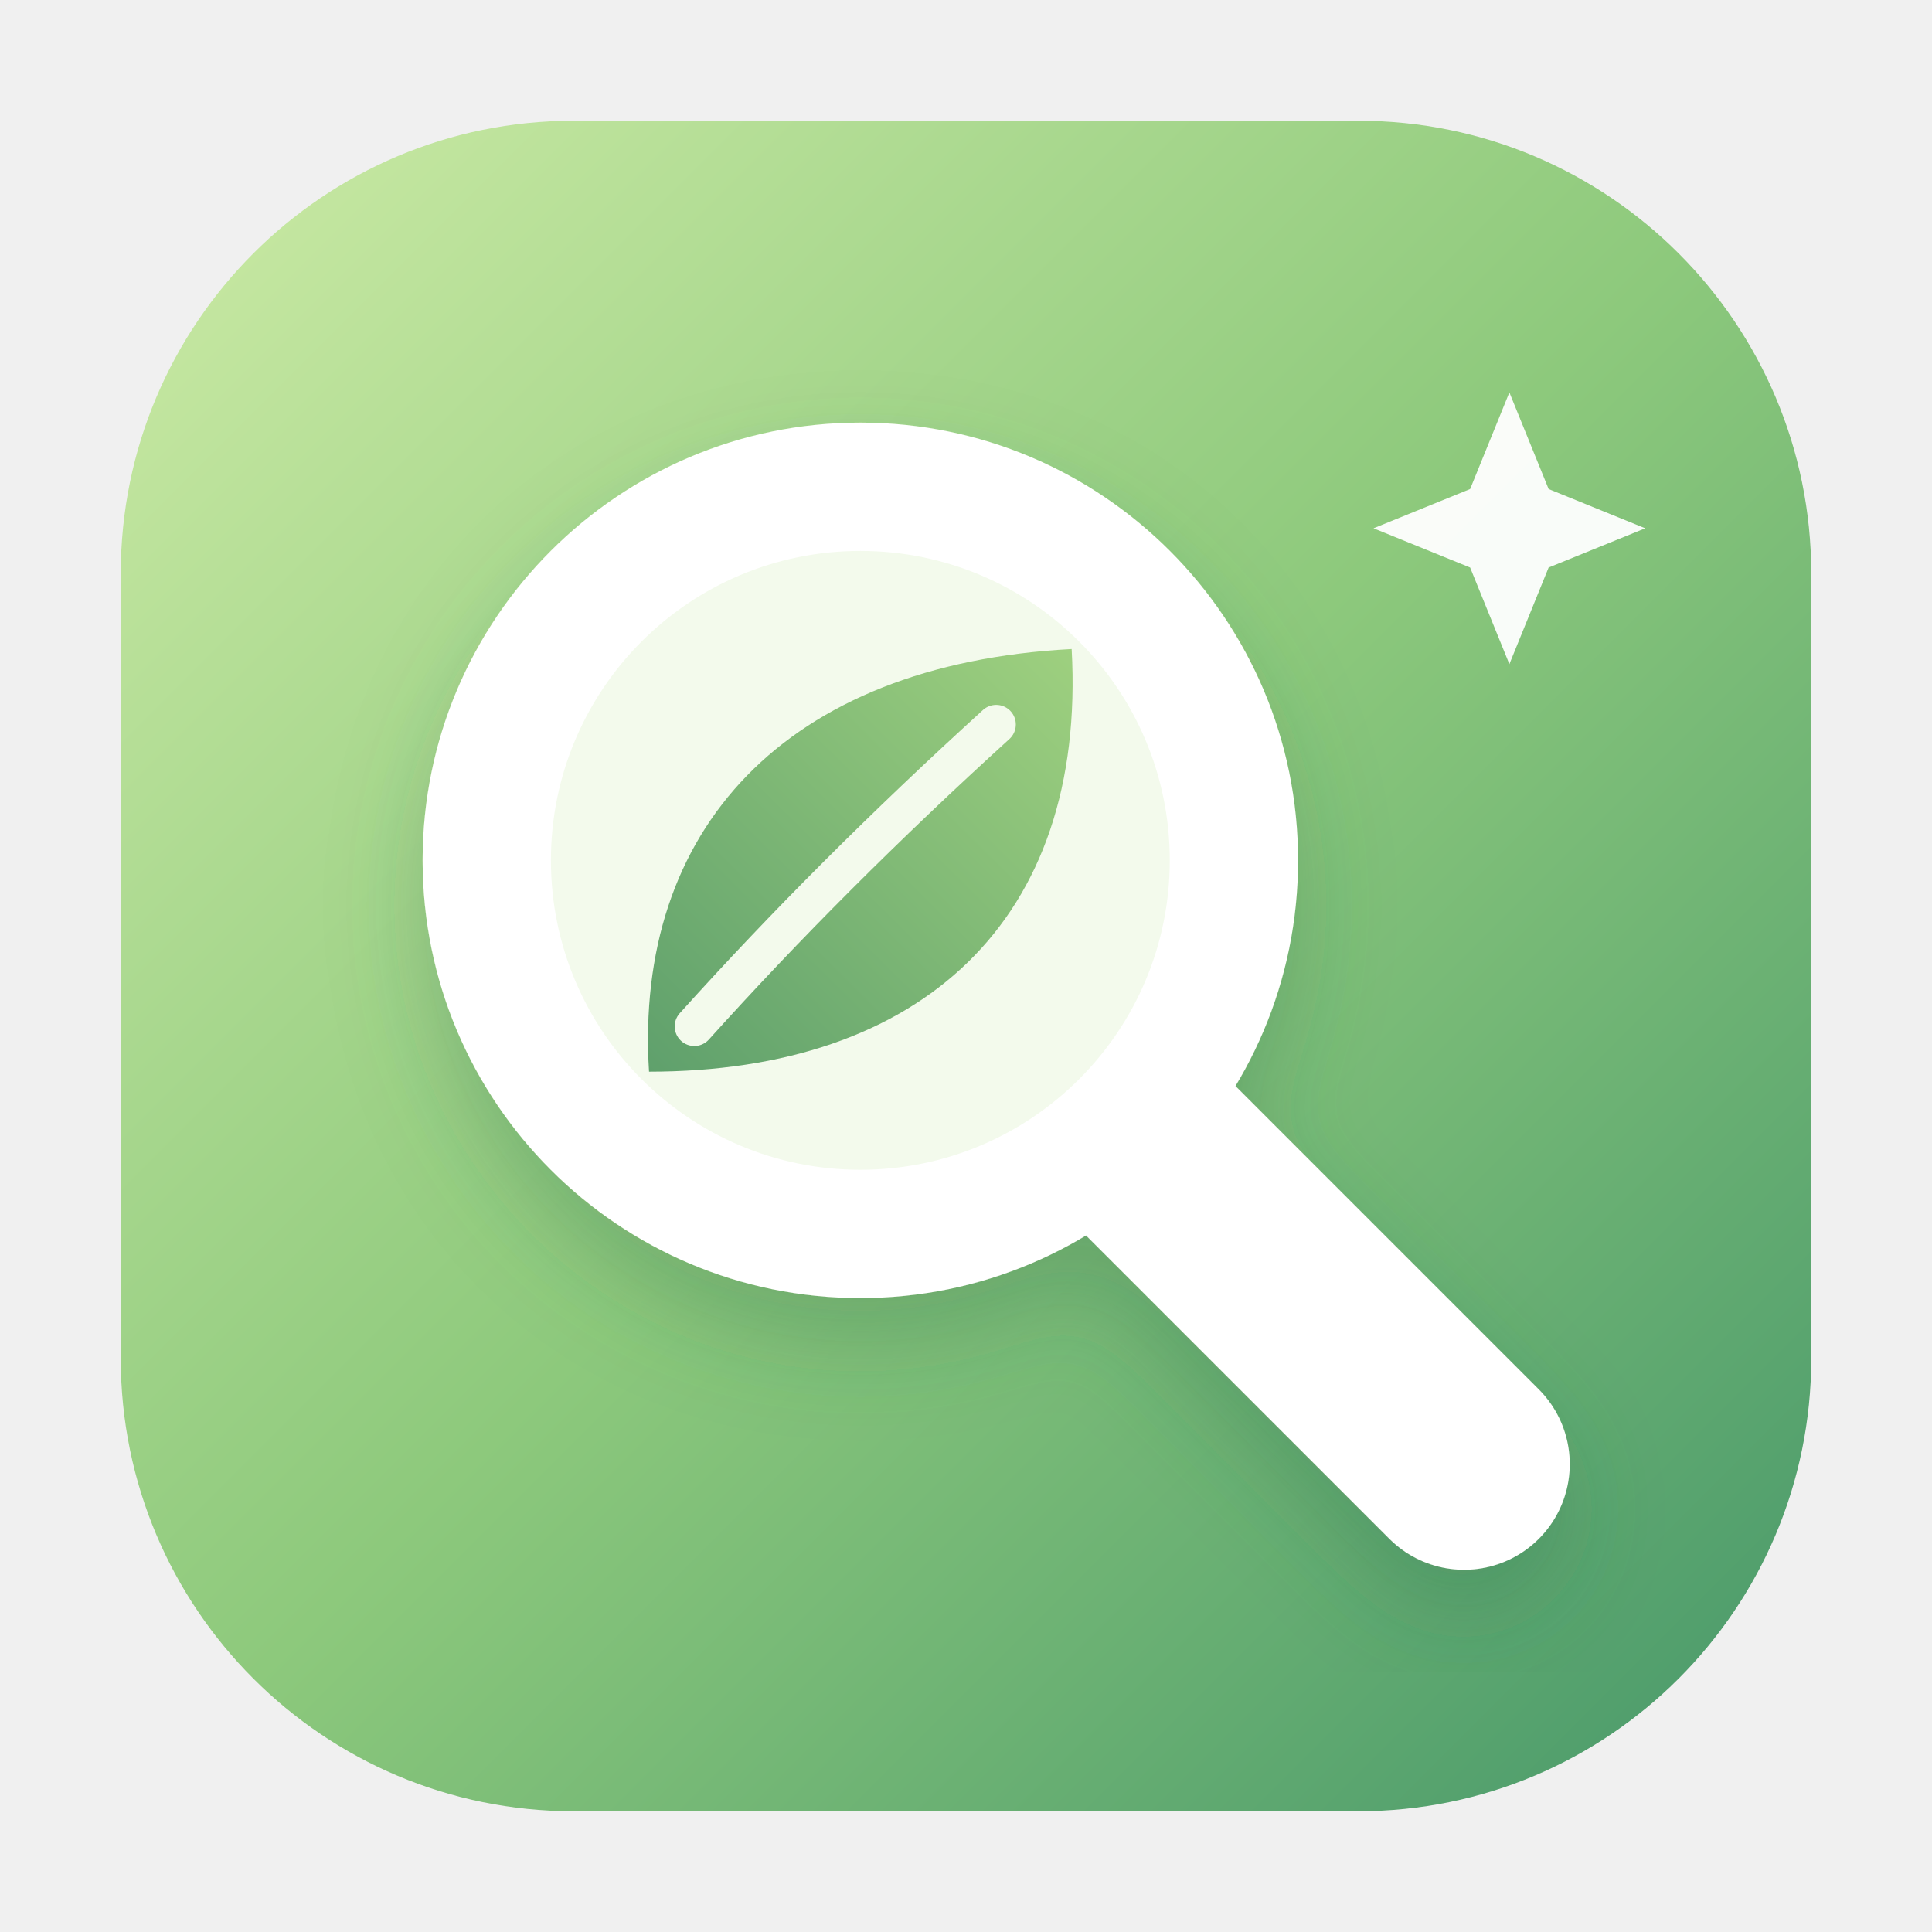
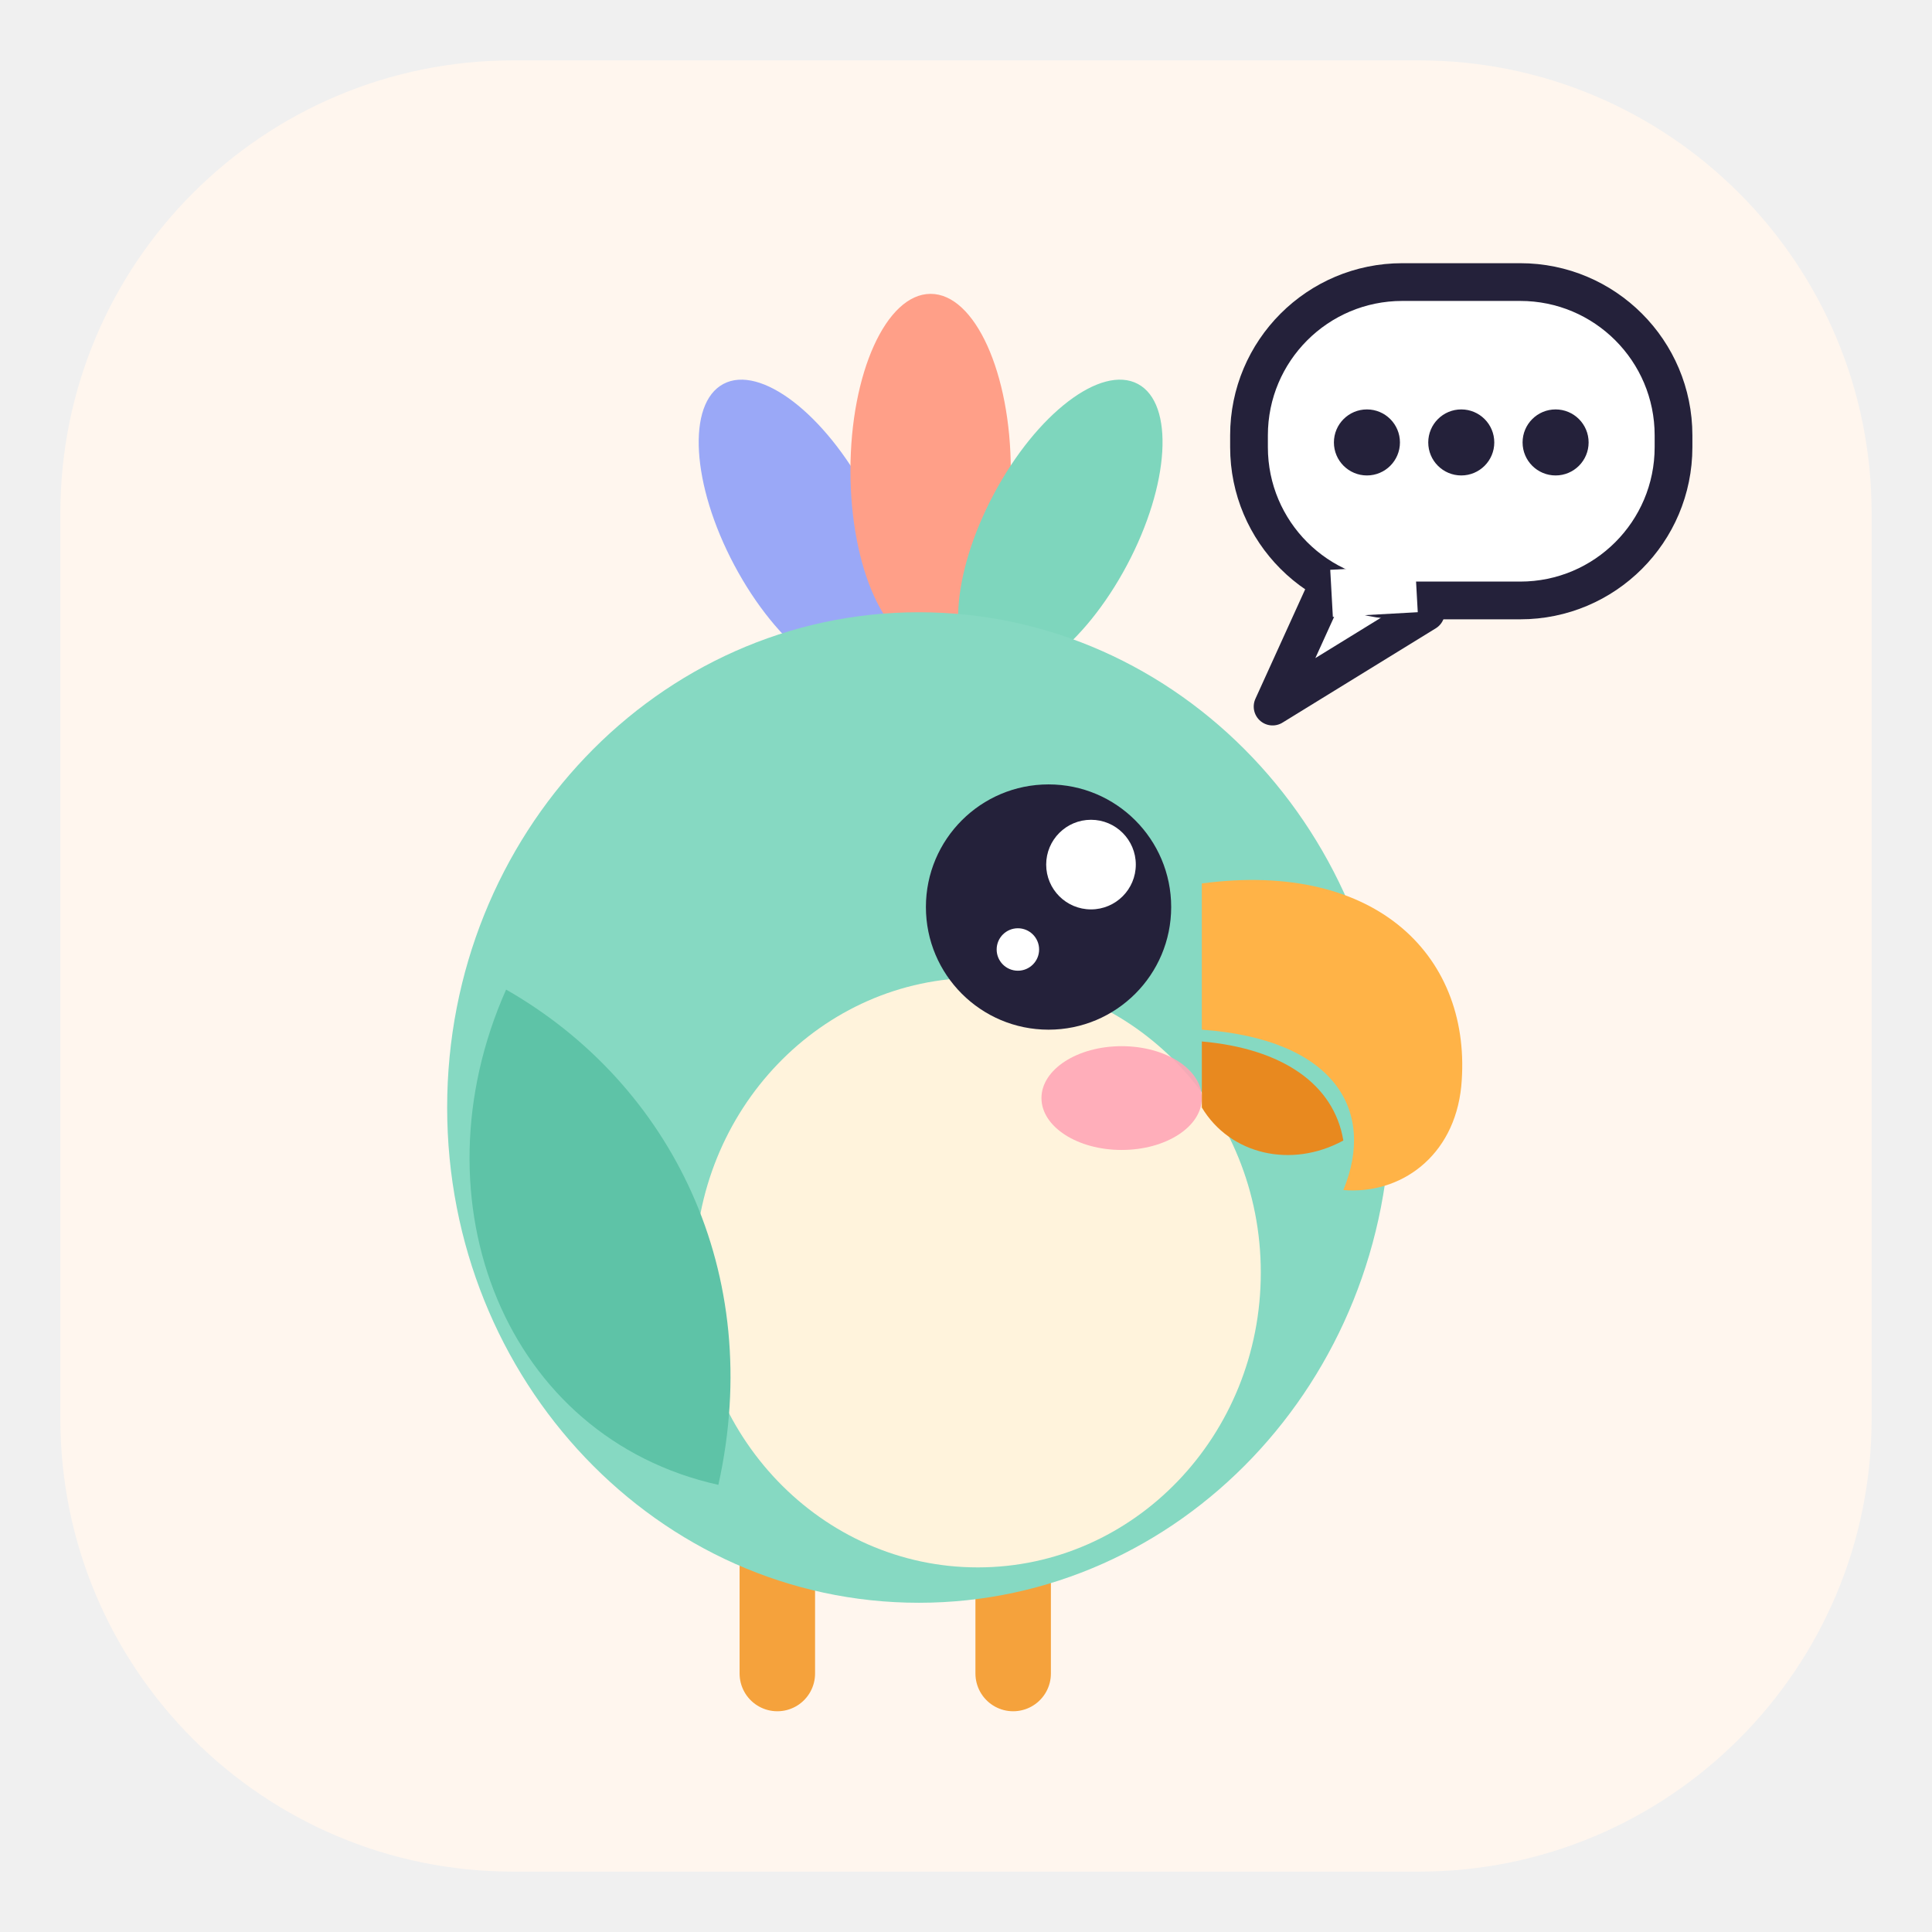
<svg xmlns="http://www.w3.org/2000/svg" viewBox="0 0 128 128">
-   <defs>
-     <linearGradient id="bg" x1="0" y1="0" x2="1" y2="1">
-       <stop offset="0" stop-color="#CDEBA6" />
-       <stop offset="0.5" stop-color="#8DC97C" />
-       <stop offset="1" stop-color="#46976A" />
-     </linearGradient>
-     <linearGradient id="leaf" x1="0" y1="1" x2="1" y2="0">
-       <stop offset="0" stop-color="#5FA06C" />
-       <stop offset="1" stop-color="#9ED07F" />
-     </linearGradient>
-     <filter id="soft" x="-20%" y="-20%" width="140%" height="140%">
-       <feDropShadow dx="0" dy="3" stdDeviation="3" flood-color="#2E6B4A" flood-opacity="0.28" />
-     </filter>
-   </defs>
-   <rect x="8" y="8" width="112" height="112" rx="30" fill="url(#bg)" />
-   <g filter="url(#soft)">
-     <line x1="77" y1="77" x2="97" y2="97" stroke="#FFFFFF" stroke-width="14" stroke-linecap="round" />
-     <circle cx="57" cy="57" r="29" fill="#FFFFFF" />
+   <rect x="4" y="4" width="120" height="120" rx="30" fill="#fff6ee" />
+   <g transform="translate(14 14) scale(1.5625)">
+     <g class="m-crest">
+       <ellipse cx="25" cy="13.5" rx="3.2" ry="7" transform="rotate(-28 25 13.5)" fill="#9aa8f7" />
+       <ellipse cx="30.5" cy="11" rx="3.4" ry="7.5" fill="#ff9f88" />
+       <ellipse cx="36" cy="13.5" rx="3.2" ry="7" transform="rotate(28 36 13.5)" fill="#7ed6bd" />
+     </g>
+     <path d="M24 57.5v4.5M34 57.5v4.5" stroke="#f5a23c" stroke-width="3.2" stroke-linecap="round" />
+     <ellipse cx="30" cy="38" rx="20" ry="21" fill="#86d9c2" />
+     <ellipse cx="32.5" cy="45" rx="12" ry="12.5" fill="#fff3dc" />
+     <path d="M12.5 33c-4 9 0 19 9 21c2-9-2-17-9-21z" fill="#5ec3a7" />
+     <ellipse cx="38.6" cy="37.6" rx="3.4" ry="2.2" fill="#ffa6b6" opacity="0.9" />
+     <g class="m-eye">
+       <circle cx="35.5" cy="29.5" r="5.2" fill="#24213a" />
+       <circle cx="37.3" cy="27.7" r="1.9" fill="#fff" />
+       <circle cx="34.2" cy="31.3" r="0.9" fill="#fff" />
+     </g>
+     <path d="M42 28.5c7.5-1 11.5 3.2 11 8.6c-.3 3-2.6 4.6-5 4.4c1.4-3.4-.4-6.4-6-6.8z" fill="#ffb347" />
+     <path d="M42 35.2c3.4.3 5.6 1.8 6 4.2c-2.2 1.2-4.8.6-6-1.4z" fill="#e8891f" />
+     <g class="m-bubble">
+       <path d="M47.5 15.5l-2.5 5.5l6.5-4z" fill="#fff" stroke="#24213a" stroke-width="1.6" stroke-linejoin="round" />
+       <rect x="44" y="3" width="18" height="13.5" rx="6.5" fill="#fff" stroke="#24213a" stroke-width="1.6" />
+       <path d="M47.5 16.2l3.6-.2" stroke="#fff" stroke-width="2" />
+       <circle class="m-dot" cx="49" cy="9.8" r="1.4" fill="#24213a" />
+       <circle class="m-dot" cx="53" cy="9.8" r="1.4" fill="#24213a" />
+       <circle class="m-dot" cx="57" cy="9.8" r="1.4" fill="#24213a" />
+     </g>
  </g>
-   <circle cx="57" cy="57" r="20.5" fill="#F3FAEC" />
-   <path d="M43 71 C42 55 52 44 71 43 C72 61 61 71 43 71 Z" fill="url(#leaf)" />
-   <path d="M46 68 Q55 58 66 48" fill="none" stroke="#F3FAEC" stroke-width="2.6" stroke-linecap="round" />
-   <path d="M100 26 l2.6 6.4 6.4 2.6 -6.4 2.6 -2.6 6.4 -2.6 -6.4 -6.4 -2.6 6.4 -2.6 z" fill="#FFFFFF" opacity="0.95" />
</svg>
